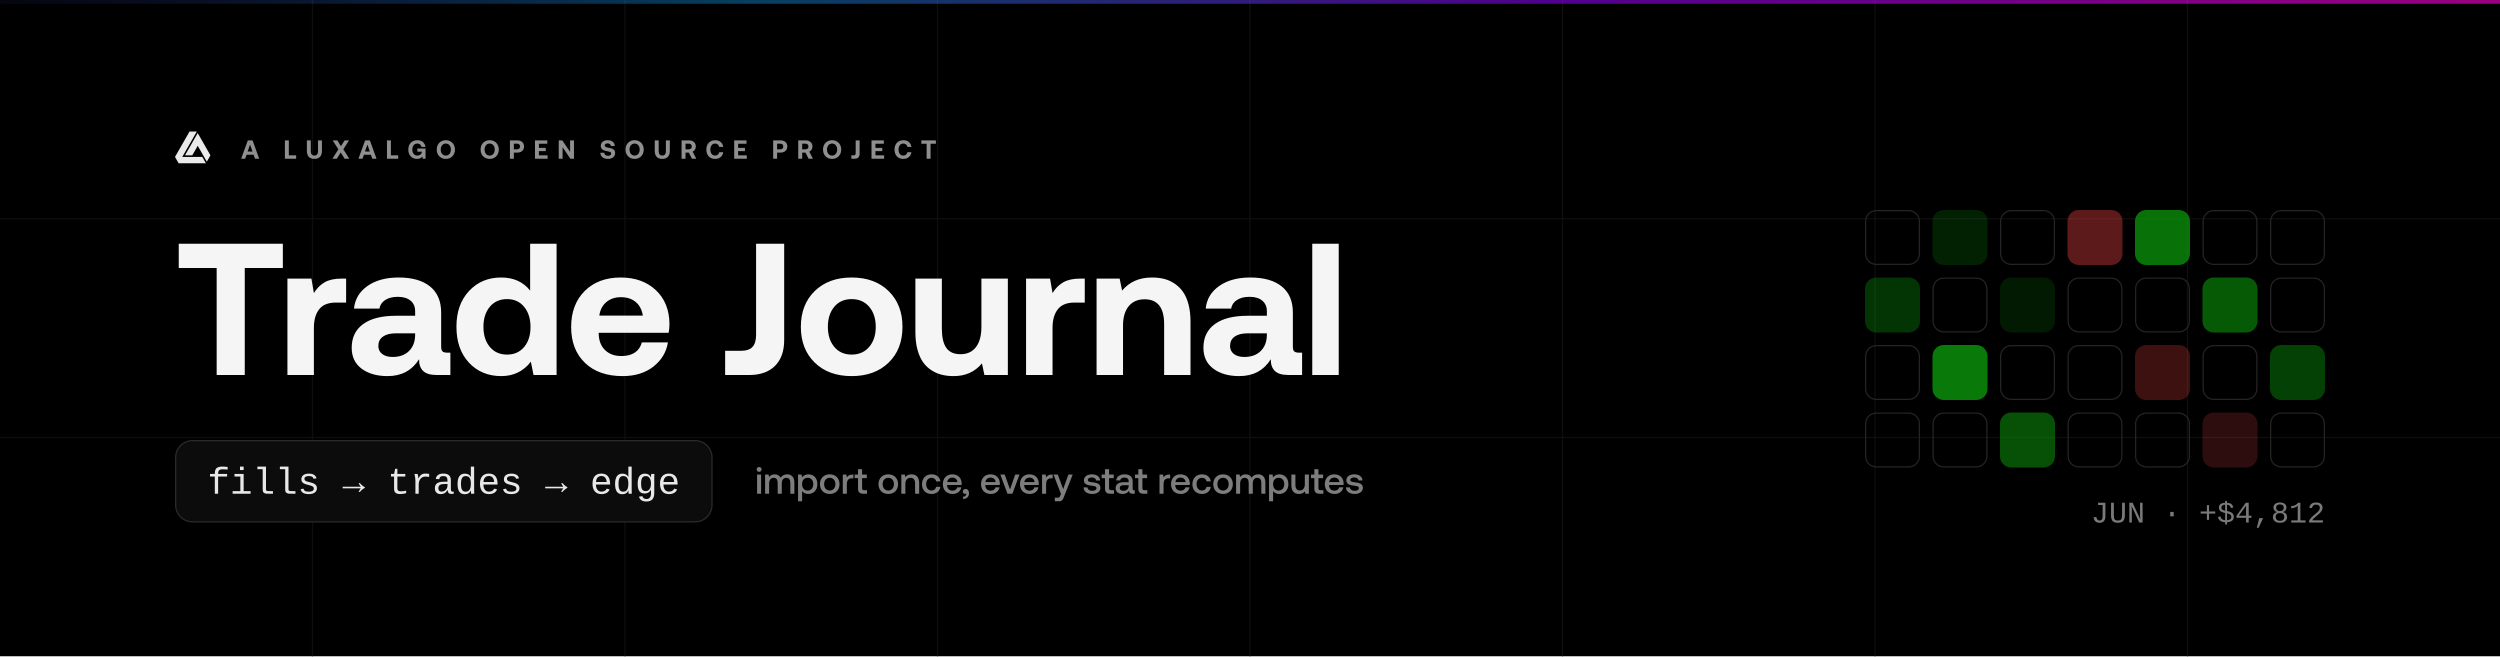
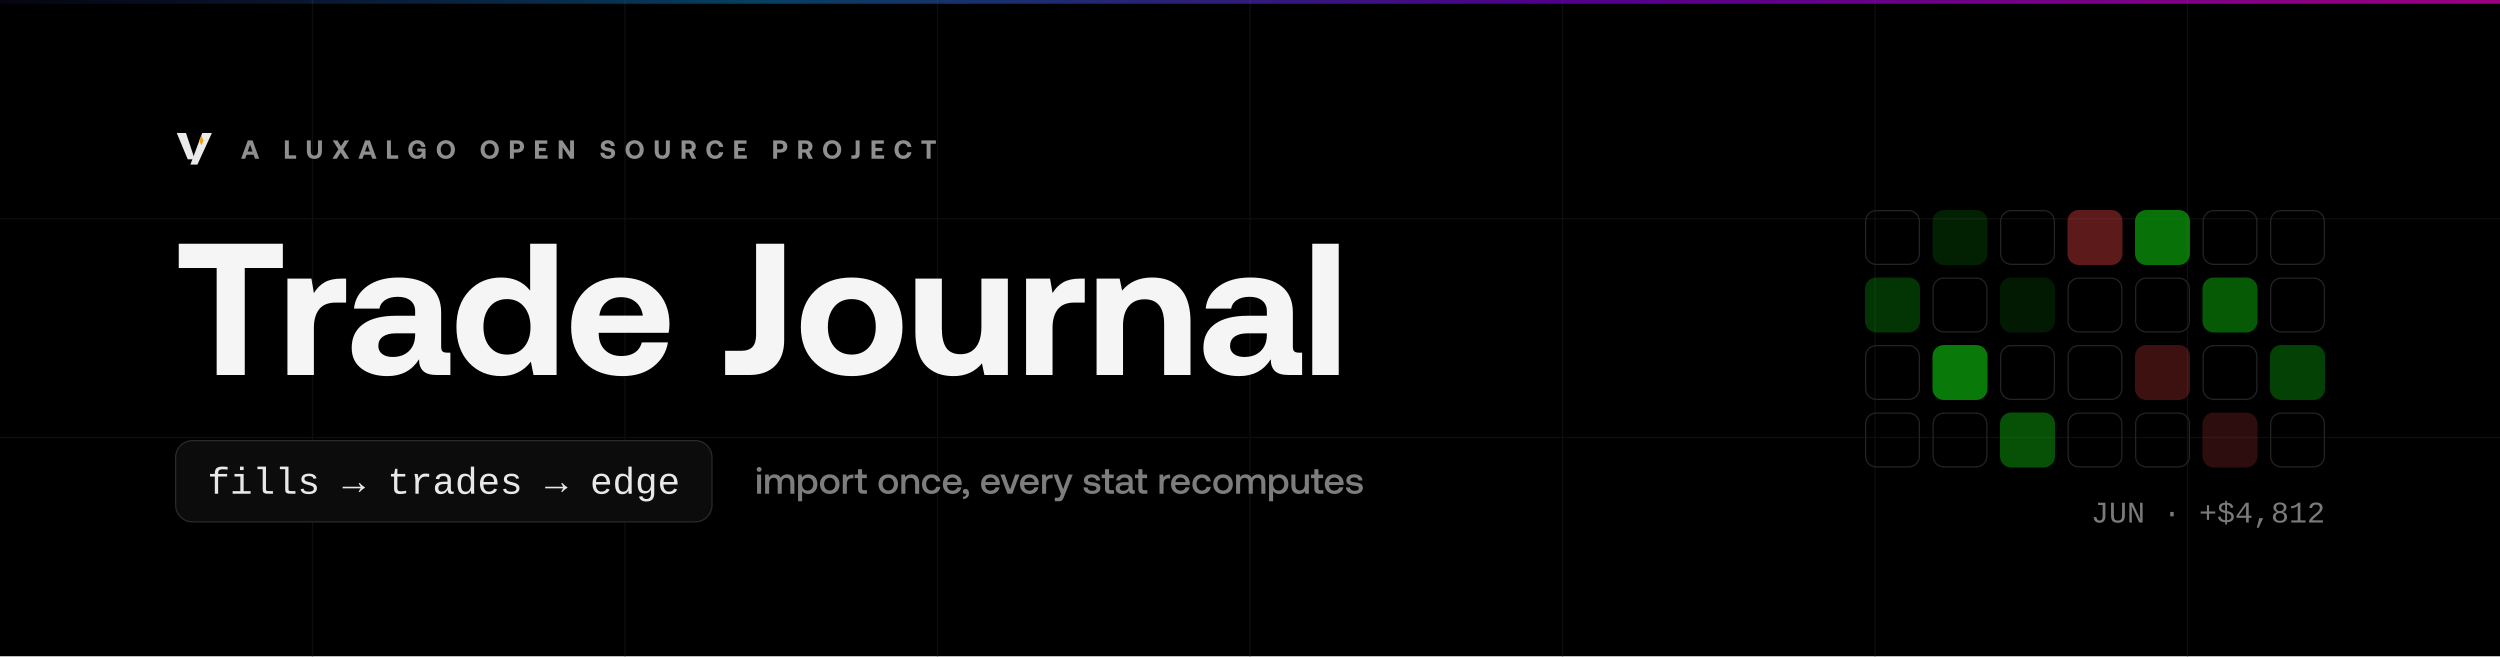
- <svg xmlns="http://www.w3.org/2000/svg" width="2000" height="525" viewBox="0 0 2000 525" fill="none" role="img" aria-label="Trade Journal, a LuxAlgo open source project: fills to trades to edge">
+ <svg xmlns="http://www.w3.org/2000/svg" width="2000" height="525" viewBox="0 0 2000 525" fill="none" role="img" aria-label="Trade Journal, a PrinceAlgo open source project: fills to trades to edge">
  <defs>
    <linearGradient id="prism" x1="0" y1="0" x2="2000" y2="0" gradientUnits="userSpaceOnUse">
      <stop offset="0" stop-color="#3746cc" stop-opacity="0.08" />
      <stop offset="0.3" stop-color="#0d8ed6" stop-opacity="0.45" />
      <stop offset="0.62" stop-color="#9200ff" stop-opacity="0.55" />
      <stop offset="1" stop-color="#ff00d6" stop-opacity="0.6" />
    </linearGradient>
  </defs>
  <rect width="2000" height="525" fill="#000000" />
  <path d="M250 0V525M500 0V525M750 0V525M1000 0V525M1250 0V525M1500 0V525M1750 0V525M0 175H2000M0 350H2000" stroke="#0e0e0e" />
  <rect width="2000" height="3" fill="url(#prism)" />
  <g transform="translate(140 105) scale(0.7027)" fill="#eaeaea">
-     <path d="M36.217 34.646l4.139-7.231L25.868 2.108 11.381 27.415h8.279l6.209-10.845z" />
-     <path d="M31.042 29.224 8.267 29.22 24.833.3h-8.277L0 29.216l4.137 7.237h31.045z" />
+     <path d="M2 2H12.5L22.5 32H14.5L2 2Z" />
+     <path d="M42 2H31L17.5 38H25.5L42 2Z" />
+     <path d="M27.5 10.5L30 5L32.5 10.5L30 16Z" fill="#f59e0b" />
  </g>
  <path d="M197.28 123.79L196.15 127L192.89 127L198.27 112.30L202.05 112.30L207.38 127L204.01 127L202.87 123.79L197.28 123.79M202.01 121.25L200.06 115.66L198.12 121.25M236.91 124.29L236.91 127L227.92 127L227.92 112.30L231.07 112.30L231.07 124.29M245.49 120.66L245.49 112.30L248.63 112.30L248.63 120.83Q248.63 122.61 249.33 123.51Q250.02 124.42 251.50 124.42Q253 124.42 253.70 123.51Q254.41 122.61 254.41 120.83L254.41 112.30L257.55 112.30L257.55 120.66Q257.55 123.81 256.01 125.47Q254.47 127.12 251.50 127.12Q248.55 127.12 247.02 125.47Q245.49 123.81 245.49 120.66M269.41 127L265.91 127L270.70 119.48L266.14 112.30L269.89 112.30L272.74 116.96L275.70 112.30L279.23 112.30L274.66 119.44L279.45 127L275.70 127L272.61 121.96M291.13 123.79L290 127L286.74 127L292.11 112.30L295.90 112.30L301.23 127L297.86 127L296.72 123.79L291.13 123.79M295.86 121.25L293.91 115.66L291.97 121.25M318.55 124.29L318.55 127L309.57 127L309.57 112.30L312.72 112.30L312.72 124.29M333.64 127.12Q330.49 127.12 328.57 125.08Q326.65 123.03 326.65 119.65Q326.65 116.24 328.61 114.21Q330.57 112.17 333.93 112.17Q336.57 112.17 338.32 113.65Q340.07 115.13 340.36 117.53L337.21 117.53Q336.93 116.28 336.05 115.56Q335.17 114.84 333.85 114.84Q332.02 114.84 330.94 116.17Q329.86 117.50 329.86 119.65Q329.86 121.81 330.93 123.13Q331.99 124.46 333.85 124.46Q334.50 124.46 335.09 124.28Q335.69 124.11 336.20 123.76Q336.71 123.42 337.06 122.84Q337.42 122.26 337.52 121.51L337.52 121.33L333.87 121.33L333.87 118.83L340.44 118.83L340.44 127L338.24 127L337.92 125.24Q337.28 126.08 336.20 126.60Q335.11 127.12 333.64 127.12M363.03 115.82Q363.94 117.53 363.94 119.65Q363.94 121.77 363.03 123.47Q362.12 125.17 360.45 126.15Q358.77 127.12 356.65 127.12Q354.53 127.12 352.86 126.15Q351.19 125.17 350.28 123.47Q349.37 121.77 349.37 119.65Q349.37 117.53 350.28 115.82Q351.19 114.12 352.86 113.15Q354.53 112.17 356.65 112.17Q358.77 112.17 360.45 113.15Q362.12 114.12 363.03 115.82M353.70 116.19Q352.58 117.55 352.58 119.65Q352.58 121.75 353.70 123.10Q354.82 124.46 356.65 124.46Q358.48 124.46 359.59 123.10Q360.70 121.75 360.70 119.65Q360.70 117.55 359.59 116.19Q358.48 114.84 356.65 114.84Q354.82 114.84 353.70 116.19M398.12 115.82Q399.03 117.53 399.03 119.65Q399.03 121.77 398.12 123.47Q397.21 125.17 395.54 126.15Q393.87 127.12 391.74 127.12Q389.62 127.12 387.95 126.15Q386.28 125.17 385.37 123.47Q384.46 121.77 384.46 119.65Q384.46 117.53 385.37 115.82Q386.28 114.12 387.95 113.15Q389.62 112.17 391.74 112.17Q393.87 112.17 395.54 113.15Q397.21 114.12 398.12 115.82M388.79 116.19Q387.67 117.55 387.67 119.65Q387.67 121.75 388.79 123.10Q389.91 124.46 391.74 124.46Q393.57 124.46 394.68 123.10Q395.79 121.75 395.79 119.65Q395.79 117.55 394.68 116.19Q393.57 114.84 391.74 114.84Q389.91 114.84 388.79 116.19M411.09 127L407.94 127L407.94 112.30L413.93 112.30Q416.33 112.30 417.78 113.63Q419.24 114.96 419.24 117.20Q419.24 119.41 417.78 120.74Q416.33 122.07 413.93 122.07L411.09 122.07L411.09 127M413.63 114.92L411.09 114.92L411.09 119.44L413.63 119.44Q414.74 119.44 415.39 118.84Q416.04 118.23 416.04 117.20Q416.04 116.15 415.39 115.54Q414.74 114.92 413.63 114.92M438.09 127L427.99 127L427.99 112.30L437.86 112.30L437.86 115.01L431.14 115.01L431.14 118.30L436.61 118.30L436.61 120.89L431.14 120.89L431.14 124.29L438.09 124.29M450.07 117.74L450.07 127L446.98 127L446.98 112.30L449.83 112.30L456.08 121.57L456.08 112.30L459.18 112.30L459.18 127L456.30 127M480.29 122.17L483.38 122.21Q483.46 123.30 484.27 123.96Q485.09 124.63 486.42 124.63Q487.54 124.63 488.24 124.16Q488.93 123.69 488.93 122.84Q488.93 122.60 488.89 122.42Q488.84 122.23 488.70 122.07Q488.56 121.91 488.44 121.80Q488.31 121.68 488.03 121.57Q487.74 121.45 487.53 121.38Q487.31 121.30 486.88 121.20Q486.45 121.10 486.15 121.04Q485.86 120.98 485.28 120.87Q484.45 120.71 483.84 120.53Q483.22 120.36 482.58 120.03Q481.94 119.71 481.54 119.27Q481.13 118.84 480.87 118.17Q480.62 117.49 480.62 116.62Q480.62 114.65 482.12 113.41Q483.63 112.17 486.10 112.17Q488.70 112.17 490.24 113.43Q491.78 114.69 491.81 116.80L488.73 116.80Q488.62 115.84 487.92 115.27Q487.23 114.70 486.10 114.70Q485.06 114.70 484.43 115.13Q483.80 115.57 483.80 116.40Q483.80 116.65 483.88 116.86Q483.96 117.06 484.07 117.22Q484.19 117.37 484.45 117.51Q484.71 117.65 484.94 117.74Q485.17 117.83 485.62 117.94Q486.06 118.05 486.41 118.11Q486.75 118.18 487.39 118.30Q488.24 118.46 488.86 118.63Q489.48 118.81 490.13 119.13Q490.79 119.44 491.19 119.87Q491.60 120.29 491.86 120.96Q492.12 121.63 492.11 122.49Q492.09 124.56 490.52 125.84Q488.94 127.12 486.37 127.12Q483.58 127.12 481.95 125.77Q480.31 124.43 480.29 122.17M514.07 115.82Q514.99 117.53 514.99 119.65Q514.99 121.77 514.07 123.47Q513.16 125.17 511.49 126.15Q509.82 127.12 507.69 127.12Q505.57 127.12 503.90 126.15Q502.23 125.17 501.32 123.47Q500.41 121.77 500.41 119.65Q500.41 117.53 501.32 115.82Q502.23 114.12 503.90 113.15Q505.57 112.17 507.69 112.17Q509.82 112.17 511.49 113.15Q513.16 114.12 514.07 115.82M504.74 116.19Q503.62 117.55 503.62 119.65Q503.62 121.75 504.74 123.10Q505.86 124.46 507.69 124.46Q509.52 124.46 510.63 123.10Q511.74 121.75 511.74 119.65Q511.74 117.55 510.63 116.19Q509.52 114.84 507.69 114.84Q505.86 114.84 504.74 116.19M523.79 120.66L523.79 112.30L526.94 112.30L526.94 120.83Q526.94 122.61 527.63 123.51Q528.32 124.42 529.81 124.42Q531.31 124.42 532.01 123.51Q532.71 122.61 532.71 120.83L532.71 112.30L535.86 112.30L535.86 120.66Q535.86 123.81 534.32 125.47Q532.77 127.12 529.81 127.12Q526.86 127.12 525.32 125.47Q523.79 123.81 523.79 120.66M548.42 127L545.27 127L545.27 112.30L551.26 112.30Q553.69 112.30 555.17 113.63Q556.65 114.97 556.65 117.20Q556.65 118.59 555.97 119.68Q555.30 120.77 554.13 121.33L557.03 127L553.54 127L551.06 122.07L548.42 122.07L548.42 127M551 114.92L548.42 114.92L548.42 119.44L551 119.44Q552.12 119.44 552.78 118.83Q553.44 118.22 553.44 117.20Q553.44 116.16 552.78 115.54Q552.12 114.92 551 114.92M572.09 127.12Q568.84 127.12 566.96 125.09Q565.08 123.06 565.08 119.65Q565.08 116.24 567.01 114.21Q568.95 112.17 572.27 112.17Q574.87 112.17 576.59 113.65Q578.30 115.14 578.59 117.55L575.40 117.55Q575.11 116.29 574.25 115.57Q573.39 114.84 572.11 114.84Q570.35 114.84 569.32 116.17Q568.28 117.49 568.28 119.65Q568.28 121.79 569.30 123.12Q570.32 124.46 572.07 124.46Q573.38 124.46 574.25 123.73Q575.11 123.01 575.40 121.75L578.57 121.75Q578.30 124.16 576.53 125.64Q574.77 127.12 572.09 127.12M597.45 127L587.35 127L587.35 112.30L597.22 112.30L597.22 115.01L590.50 115.01L590.50 118.30L595.97 118.30L595.97 120.89L590.50 120.89L590.50 124.29L597.45 124.29M621.69 127L618.54 127L618.54 112.30L624.53 112.30Q626.93 112.30 628.38 113.63Q629.84 114.96 629.84 117.20Q629.84 119.41 628.38 120.74Q626.93 122.07 624.53 122.07L621.69 122.07L621.69 127M624.23 114.92L621.69 114.92L621.69 119.44L624.23 119.44Q625.34 119.44 625.99 118.84Q626.64 118.23 626.64 117.20Q626.64 116.15 625.99 115.54Q625.34 114.92 624.23 114.92M641.74 127L638.59 127L638.59 112.30L644.58 112.30Q647.01 112.30 648.49 113.63Q649.97 114.97 649.97 117.20Q649.97 118.59 649.30 119.68Q648.62 120.77 647.45 121.33L650.35 127L646.87 127L644.39 122.07L641.74 122.07L641.74 127M644.32 114.92L641.74 114.92L641.74 119.44L644.32 119.44Q645.44 119.44 646.10 118.83Q646.76 118.22 646.76 117.20Q646.76 116.16 646.10 115.54Q645.44 114.92 644.32 114.92M672.06 115.82Q672.97 117.53 672.97 119.65Q672.97 121.77 672.06 123.47Q671.15 125.17 669.47 126.15Q667.80 127.12 665.68 127.12Q663.56 127.12 661.89 126.15Q660.21 125.17 659.31 123.47Q658.40 121.77 658.40 119.65Q658.40 117.53 659.31 115.82Q660.21 114.12 661.89 113.15Q663.56 112.17 665.68 112.17Q667.80 112.17 669.47 113.15Q671.15 114.12 672.06 115.82M662.73 116.19Q661.61 117.55 661.61 119.65Q661.61 121.75 662.73 123.10Q663.84 124.46 665.68 124.46Q667.51 124.46 668.62 123.10Q669.73 121.75 669.73 119.65Q669.73 117.55 668.62 116.19Q667.51 114.84 665.68 114.84Q663.84 114.84 662.73 116.19M684.54 122.49L684.54 112.30L687.69 112.30L687.69 123.09Q687.69 124.95 686.67 125.97Q685.64 127 683.78 127L681.08 127L681.08 124.29L682.82 124.29Q683.73 124.29 684.14 123.86Q684.54 123.42 684.54 122.49M707.31 127L697.21 127L697.21 112.30L707.08 112.30L707.08 115.01L700.36 115.01L700.36 118.30L705.83 118.30L705.83 120.89L700.36 120.89L700.36 124.29L707.31 124.29M722.63 127.12Q719.38 127.12 717.50 125.09Q715.62 123.06 715.62 119.65Q715.62 116.24 717.55 114.21Q719.49 112.17 722.81 112.17Q725.41 112.17 727.13 113.65Q728.84 115.14 729.13 117.55L725.94 117.55Q725.66 116.29 724.79 115.57Q723.93 114.84 722.65 114.84Q720.89 114.84 719.86 116.17Q718.83 117.49 718.83 119.65Q718.83 121.79 719.84 123.12Q720.86 124.46 722.61 124.46Q723.92 124.46 724.79 123.73Q725.66 123.01 725.94 121.75L729.11 121.75Q728.84 124.16 727.08 125.64Q725.31 127.12 722.63 127.12M741.30 115.01L737.05 115.01L737.05 112.30L748.71 112.30L748.71 115.01L744.45 115.01L744.45 127L741.30 127" fill="#8f8f8f" />
  <path d="M173.33 214.38L143 214.38L143 194.97L226.28 194.97L226.28 214.38L195.81 214.38L195.81 300L173.33 300L173.33 214.38M273.30 222.88L276.89 222.88L276.89 242.07L268.54 242.07Q259.53 242.07 255.32 247.45Q251.11 252.83 251.11 262.21L251.11 300L229.94 300L229.94 222.88L249.13 222.88L251.11 234.45Q254.55 228.81 259.68 225.84Q264.80 222.88 273.30 222.88M357.90 282.13L360.31 282.13L360.31 300L349.47 300Q341.71 300 338.41 296.67Q335.12 293.33 335.26 287.40Q326.77 300.88 310.07 300.88Q297.25 300.88 289.30 294.95Q281.36 289.01 281.36 278.25Q281.36 265.94 290.48 259.28Q299.59 252.61 316.81 252.61L332.11 252.61L332.11 248.88Q332.11 243.60 328.45 240.53Q324.79 237.45 318.27 237.45Q312.12 237.45 308.16 240.01Q304.21 242.58 303.55 246.90L283.19 246.90Q284.29 235.62 293.96 228.81Q303.62 222 318.86 222Q335.19 222 344.05 229.17Q352.92 236.35 352.92 250.05L352.92 277.37Q352.92 280.22 354.09 281.18Q355.26 282.13 357.90 282.13M332.11 268.21L332.11 266.67L316.66 266.67Q310 266.67 306.33 269.31Q302.67 271.95 302.67 276.78Q302.67 280.81 305.75 283.19Q308.82 285.57 314.10 285.57Q322.37 285.57 327.17 280.85Q331.97 276.12 332.11 268.21M424.11 232.47L424.11 194.97L445.27 194.97L445.27 300L426.82 300L424.69 289.38Q415.76 300.88 401.04 300.88Q385.21 300.88 375.18 290.15Q365.15 279.42 365.15 261.33Q365.15 243.60 375.22 232.80Q385.29 222 400.89 222Q415.83 222 424.11 232.47M405.65 283.67Q414.22 283.67 419.31 277.59Q424.40 271.51 424.40 261.62Q424.40 251.66 419.31 245.47Q414.22 239.28 405.65 239.28Q397.01 239.28 391.88 245.40Q386.75 251.51 386.75 261.47Q386.75 271.44 391.88 277.55Q397.01 283.67 405.65 283.67M498.08 300.88Q478.96 300.88 467.94 290.26Q456.92 279.64 456.92 261.62Q456.92 243.60 467.76 232.80Q478.60 222 496.54 222Q513.90 222 524.63 232.07Q535.36 242.14 535.58 259.06Q535.58 262.57 534.92 266.24L478.96 266.24L478.96 267.33Q479.26 275.54 484.17 280.19Q489.07 284.84 497.13 284.84Q503.65 284.84 507.86 282.06Q512.07 279.27 513.46 273.93L534.34 273.93Q532.43 285.64 522.73 293.26Q513.02 300.88 498.08 300.88M479.48 252.47L514.27 252.47Q513.17 245.43 508.55 241.59Q503.94 237.74 496.69 237.74Q489.73 237.74 485.04 241.70Q480.36 245.65 479.48 252.47M604.87 267.77L604.87 194.97L627.35 194.97L627.35 272.09Q627.35 285.35 620.03 292.68Q612.71 300 599.45 300L580.11 300L580.11 280.66L592.56 280.66Q599.08 280.66 601.98 277.55Q604.87 274.44 604.87 267.77M710.89 290.11Q699.79 300.88 681.33 300.88Q662.88 300.88 651.78 290.08Q640.68 279.27 640.68 261.47Q640.68 243.68 651.78 232.84Q662.88 222 681.33 222Q699.79 222 710.89 232.84Q721.98 243.68 721.98 261.47Q721.98 279.35 710.89 290.11M667.42 277.51Q672.54 283.67 681.33 283.67Q690.12 283.67 695.36 277.51Q700.60 271.36 700.60 261.47Q700.60 251.59 695.36 245.43Q690.12 239.28 681.33 239.28Q672.54 239.28 667.42 245.43Q662.29 251.59 662.29 261.47Q662.29 271.36 667.42 277.51M785.12 261.47L785.12 222.88L806.28 222.88L806.28 300L787.53 300L785.56 290.70Q777.13 300.88 762.92 300.88Q757.94 300.88 753.62 299.85Q749.30 298.83 745.31 296.30Q741.32 293.77 738.50 289.86Q735.68 285.94 733.99 279.79Q732.31 273.63 732.31 265.65L732.31 222.88L753.48 222.88L753.48 262.79Q753.48 273.27 757.07 278.32Q760.65 283.37 768.42 283.37Q776.33 283.37 780.72 277.73Q785.12 272.09 785.12 261.47M864.22 222.88L867.81 222.88L867.81 242.07L859.46 242.07Q850.45 242.07 846.24 247.45Q842.03 252.83 842.03 262.21L842.03 300L820.86 300L820.86 222.88L840.05 222.88L842.03 234.45Q845.47 228.81 850.60 225.84Q855.72 222.88 864.22 222.88M921.57 222Q926.77 222 931.20 223.10Q935.63 224.19 939.58 226.83Q943.54 229.47 946.36 233.42Q949.18 237.38 950.79 243.46Q952.40 249.54 952.40 257.23L952.40 300L931.31 300L931.31 259.35Q931.31 239.43 915.71 239.43Q907.50 239.43 902.96 244.96Q898.42 250.49 898.42 260.52L898.42 300L877.26 300L877.26 222.88L895.71 222.88L897.69 232.47Q906.41 222 921.57 222M1039.27 282.13L1041.68 282.13L1041.68 300L1030.84 300Q1023.08 300 1019.79 296.67Q1016.49 293.33 1016.64 287.40Q1008.14 300.88 991.44 300.88Q978.62 300.88 970.68 294.95Q962.73 289.01 962.73 278.25Q962.73 265.94 971.85 259.28Q980.97 252.61 998.18 252.61L1013.49 252.61L1013.49 248.88Q1013.49 243.60 1009.82 240.53Q1006.16 237.45 999.64 237.45Q993.49 237.45 989.54 240.01Q985.58 242.58 984.92 246.90L964.56 246.90Q965.66 235.62 975.33 228.81Q985 222 1000.23 222Q1016.56 222 1025.42 229.17Q1034.29 236.35 1034.29 250.05L1034.29 277.37Q1034.29 280.22 1035.46 281.18Q1036.63 282.13 1039.27 282.13M1013.49 268.21L1013.49 266.67L998.03 266.67Q991.37 266.67 987.71 269.31Q984.04 271.95 984.04 276.78Q984.04 280.81 987.12 283.19Q990.20 285.57 995.47 285.57Q1003.75 285.57 1008.54 280.85Q1013.34 276.12 1013.49 268.21M1070.98 300L1049.81 300L1049.81 194.97L1070.98 194.97" fill="#f5f5f5" />
  <rect x="140.5" y="352.5" width="429.1" height="65" rx="13.5" fill="#0c0c0c" stroke="#2a2a2a" />
  <path d="M181.69 381.23L174.50 381.23L174.50 395L171.86 395L171.86 381.23L168.02 381.23L168.02 379.15L171.86 379.15L171.86 378.78Q171.86 375.78 173.27 374.52Q174.69 373.26 177.98 373.26Q179.04 373.26 180.26 373.36Q181.48 373.45 182.10 373.57L182.10 375.69Q181.66 375.62 180.32 375.53Q178.98 375.44 178.29 375.44Q176.77 375.44 175.99 375.78Q175.21 376.12 174.85 376.88Q174.50 377.64 174.50 379L174.50 379.15L181.69 379.15L181.69 381.23M194.92 379.15L194.92 392.92L200.48 392.92L200.48 395L186.10 395L186.10 392.92L192.28 392.92L192.28 381.23L187.61 381.23L187.61 379.15L194.92 379.15M194.92 376.07L191.99 376.07L191.99 373.26L194.92 373.26L194.92 376.07M214.24 392.85L218.35 392.92L218.35 395L212.93 394.94Q211.28 394.65 210.52 393.62Q210.19 393.18 210.15 391.22L210.15 375.34L205.92 375.34L205.92 373.26L212.79 373.26L212.79 391.53Q212.80 392.19 213.15 392.51Q213.46 392.79 214.24 392.85M214.30 392.92M212.79 391.53M213.02 395M210.15 391.22L210.15 392.92L210.15 391.22M232.24 392.85L236.36 392.92L236.36 395L230.94 394.94Q229.28 394.65 228.52 393.62Q228.20 393.18 228.15 391.22L228.15 375.34L223.92 375.34L223.92 373.26L230.79 373.26L230.79 391.53Q230.80 392.19 231.16 392.51Q231.46 392.79 232.24 392.85M232.30 392.92M230.79 391.53M231.02 395M228.15 391.22L228.15 392.92L228.15 391.22M253.54 390.47Q253.54 392.73 251.83 394.01Q250.13 395.29 247.11 395.29Q244.09 395.29 242.52 394.35Q240.94 393.40 240.46 391.37L242.79 390.91Q243.07 392.17 243.98 392.75Q244.90 393.33 247.11 393.33Q251.06 393.33 251.06 390.83Q251.06 389.89 250.35 389.31Q249.63 388.73 248.15 388.36Q244.28 387.41 243.24 386.87Q242.20 386.33 241.64 385.52Q241.09 384.70 241.09 383.49Q241.09 381.33 242.64 380.12Q244.19 378.90 247.14 378.90Q249.72 378.90 251.25 379.88Q252.79 380.85 253.17 382.71L250.80 383Q250.64 381.95 249.76 381.41Q248.88 380.86 247.14 380.86Q243.55 380.86 243.55 383.08Q243.55 383.96 244.16 384.48Q244.76 385.01 246.11 385.33L247.86 385.79Q250.24 386.37 251.29 386.94Q252.34 387.51 252.94 388.37Q253.54 389.23 253.54 390.47M274.13 389.39L288.62 389.39Q287.79 388.41 286.88 386.50L287.93 386.50Q289.79 388.69 291.89 389.76L291.89 390.28Q289.79 391.35 287.93 393.54L286.88 393.54Q287.79 391.63 288.62 390.65L274.13 390.65L274.13 389.39M315.27 381.23L312.81 381.23L312.81 379.15L315.30 379.15L316.15 375.02L317.90 375.02L317.90 379.15L324.23 379.15L324.23 381.23L317.90 381.23L317.90 390.78Q317.90 391.94 318.53 392.50Q319.15 393.05 320.57 393.05Q322.53 393.05 324.92 392.55L324.92 394.56Q322.45 395.23 320.01 395.23Q317.64 395.23 316.45 394.23Q315.27 393.23 315.27 391.06L315.27 381.23M343.33 379.11L343.33 381.55Q341.69 381.27 340.23 381.27Q337.87 381.27 336.42 383.05Q334.97 384.82 334.97 387.56L334.97 395L332.33 395L332.33 384.73Q332.33 383.62 332.14 382.11Q331.94 380.60 331.57 379.15L334.08 379.15Q334.66 381.17 334.78 382.81L334.85 382.81Q335.58 381.17 336.29 380.40Q336.99 379.63 337.96 379.25Q338.92 378.86 340.32 378.86Q341.84 378.86 343.33 379.11M362.16 393.37Q362.54 393.37 363.02 393.27L363.02 394.91Q362.03 395.15 360.99 395.15Q359.52 395.15 358.85 394.38Q358.19 393.61 358.10 391.97L358.01 391.97Q357.06 393.74 355.76 394.52Q354.47 395.29 352.56 395.29Q350.25 395.29 349.08 394.03Q347.90 392.77 347.90 390.58Q347.90 385.46 354.55 385.39L358.01 385.33L358.01 384.47Q358.01 382.55 357.24 381.71Q356.46 380.86 354.76 380.86Q353.03 380.86 352.27 381.48Q351.51 382.09 351.36 383.38L348.61 383.13Q349.28 378.86 354.80 378.86Q357.73 378.86 359.21 380.23Q360.68 381.60 360.68 384.19L360.68 391.02Q360.68 392.19 360.99 392.78Q361.29 393.37 362.16 393.37M353.24 393.29Q354.64 393.29 355.73 392.61Q356.81 391.94 357.41 390.81Q358.01 389.68 358.01 388.48L358.01 387.18L355.23 387.24Q353.50 387.27 352.59 387.62Q351.68 387.97 351.18 388.69Q350.67 389.42 350.67 390.62Q350.67 391.82 351.32 392.55Q351.98 393.29 353.24 393.29M376.73 392.45L376.66 392.45Q375.94 393.99 374.75 394.69Q373.57 395.38 371.80 395.38Q368.84 395.38 367.45 393.34Q366.05 391.31 366.05 387.21Q366.05 378.92 371.80 378.92Q373.57 378.92 374.76 379.55Q375.96 380.18 376.67 381.61L376.70 381.61L376.67 379.40L376.67 373.26L379.31 373.26L379.31 391.73Q379.31 394.21 379.40 395L376.88 395Q376.82 394.78 376.78 393.93Q376.73 393.08 376.73 392.45M368.78 387.12Q368.78 390.37 369.65 391.86Q370.52 393.34 372.48 393.34Q374.62 393.34 375.65 391.80Q376.67 390.25 376.67 386.88Q376.67 383.74 375.69 382.30Q374.70 380.86 372.51 380.86Q370.54 380.86 369.66 382.37Q368.78 383.88 368.78 387.12M398.06 387.63L386.75 387.63Q386.75 390.30 387.93 391.81Q389.11 393.32 391.16 393.32Q392.67 393.32 393.81 392.66Q394.94 392.01 395.32 390.88L397.64 391.54Q396.99 393.36 395.27 394.33Q393.55 395.29 391.16 395.29Q387.70 395.29 385.84 393.14Q383.98 390.99 383.98 386.97Q383.98 383.06 385.81 380.96Q387.63 378.86 391.07 378.86Q394.52 378.86 396.29 380.95Q398.06 383.05 398.06 387.28L398.06 387.63M391.10 380.81Q389.14 380.81 388 382.09Q386.85 383.37 386.78 385.61L395.34 385.61Q394.93 380.81 391.10 380.81M415.57 390.47Q415.57 392.73 413.86 394.01Q412.15 395.29 409.13 395.29Q406.12 395.29 404.54 394.35Q402.97 393.40 402.48 391.37L404.81 390.91Q405.09 392.17 406.01 392.75Q406.92 393.33 409.13 393.33Q413.09 393.33 413.09 390.83Q413.09 389.89 412.37 389.31Q411.65 388.73 410.17 388.36Q406.31 387.41 405.27 386.87Q404.23 386.33 403.67 385.52Q403.11 384.70 403.11 383.49Q403.11 381.33 404.67 380.12Q406.22 378.90 409.16 378.90Q411.74 378.90 413.28 379.88Q414.82 380.85 415.20 382.71L412.83 383Q412.67 381.95 411.79 381.41Q410.91 380.86 409.16 380.86Q405.58 380.86 405.58 383.08Q405.58 383.96 406.18 384.48Q406.79 385.01 408.14 385.33L409.88 385.79Q412.27 386.37 413.32 386.94Q414.36 387.51 414.96 388.37Q415.57 389.23 415.57 390.47M436.16 389.39L450.65 389.39Q449.81 388.41 448.91 386.50L449.96 386.50Q451.82 388.69 453.92 389.76L453.92 390.28Q451.82 391.35 449.96 393.54L448.91 393.54Q449.81 391.63 450.65 390.65L436.16 390.65L436.16 389.39M488.08 387.63L476.77 387.63Q476.77 390.30 477.95 391.81Q479.13 393.32 481.18 393.32Q482.68 393.32 483.82 392.66Q484.96 392.01 485.34 390.88L487.65 391.54Q487.01 393.36 485.28 394.33Q483.56 395.29 481.18 395.29Q477.72 395.29 475.86 393.14Q474 390.99 474 386.97Q474 383.06 475.82 380.96Q477.65 378.86 481.09 378.86Q484.53 378.86 486.30 380.95Q488.08 383.05 488.08 387.28L488.08 387.63M481.12 380.81Q479.15 380.81 478.01 382.09Q476.87 383.37 476.80 385.61L485.35 385.61Q484.94 380.81 481.12 380.81M502.75 392.45L502.68 392.45Q501.96 393.99 500.78 394.69Q499.59 395.38 497.82 395.38Q494.86 395.38 493.47 393.34Q492.07 391.31 492.07 387.21Q492.07 378.92 497.82 378.92Q499.59 378.92 500.78 379.55Q501.98 380.18 502.69 381.61L502.72 381.61L502.69 379.40L502.69 373.26L505.33 373.26L505.33 391.73Q505.33 394.21 505.42 395L502.90 395Q502.84 394.78 502.80 393.93Q502.75 393.08 502.75 392.45M494.80 387.12Q494.80 390.37 495.67 391.86Q496.54 393.34 498.50 393.34Q500.64 393.34 501.67 391.80Q502.69 390.25 502.69 386.88Q502.69 383.74 501.71 382.30Q500.72 380.86 498.53 380.86Q496.56 380.86 495.68 382.37Q494.80 383.88 494.80 387.12M517.06 401.21Q514.60 401.21 513.11 400.20Q511.62 399.19 511.21 397.30L513.90 396.93Q514.15 398.03 514.98 398.63Q515.80 399.22 517.15 399.22Q520.79 399.22 520.79 394.60L520.79 391.76L520.76 391.76Q520.04 393.27 518.76 394.05Q517.49 394.82 515.73 394.82Q512.83 394.82 511.49 392.93Q510.15 391.03 510.15 386.96Q510.15 382.81 511.59 380.86Q513.02 378.90 516.01 378.90Q517.67 378.90 518.89 379.67Q520.11 380.44 520.77 381.86L520.81 381.86Q520.81 381.42 520.87 380.37Q520.93 379.33 520.99 379.15L523.50 379.15Q523.41 379.94 523.41 382.43L523.41 394.53Q523.41 397.86 521.85 399.53Q520.30 401.21 517.06 401.21M520.79 386.93Q520.79 384.10 519.69 382.48Q518.59 380.86 516.67 380.86Q514.66 380.86 513.77 382.26Q512.88 383.66 512.88 386.93Q512.88 389.14 513.25 390.42Q513.62 391.70 514.41 392.29Q515.20 392.88 516.63 392.88Q517.87 392.88 518.81 392.18Q519.76 391.48 520.27 390.14Q520.79 388.80 520.79 386.93M542.08 387.63L530.78 387.63Q530.78 390.30 531.95 391.81Q533.13 393.32 535.18 393.32Q536.69 393.32 537.83 392.66Q538.96 392.01 539.34 390.88L541.66 391.54Q541.01 393.36 539.29 394.33Q537.57 395.29 535.18 395.29Q531.73 395.29 529.87 393.14Q528.01 390.99 528.01 386.97Q528.01 383.06 529.83 380.96Q531.65 378.86 535.10 378.86Q538.54 378.86 540.31 380.95Q542.08 383.05 542.08 387.28L542.08 387.63M535.13 380.81Q533.16 380.81 532.02 382.09Q530.88 383.37 530.80 385.61L539.36 385.61Q538.95 380.81 535.13 380.81" fill="#e8e8e8" />
  <path d="M607.30 377.48C608.41 377.48 609.28 376.67 609.28 375.53C609.28 374.39 608.41 373.58 607.30 373.58C606.19 373.58 605.32 374.39 605.32 375.53C605.32 376.67 606.19 377.48 607.30 377.48M605.65 395L608.89 395L608.89 379.64L605.65 379.64M629.74 379.46C627.22 379.46 625.48 380.57 624.49 382.25C623.56 380.27 621.76 379.46 619.75 379.46C617.44 379.49 616.12 380.51 615.25 381.65L614.89 379.64L612.07 379.64L612.07 395L615.31 395L615.31 386.78C615.31 384.05 616.69 382.25 618.91 382.25C621.04 382.25 622.15 383.66 622.15 386.36L622.15 395L625.42 395L625.42 386.69C625.42 383.93 626.83 382.25 629.05 382.25C631.15 382.25 632.26 383.66 632.26 386.36L632.26 395L635.50 395L635.50 386.15C635.50 381.29 632.92 379.46 629.74 379.46M646.66 379.46C644.26 379.46 642.67 380.57 641.65 381.92L641.26 379.64L638.44 379.64L638.44 401L641.68 401L641.68 392.84C642.64 394.22 644.29 395.18 646.66 395.18C650.86 395.18 653.92 392.06 653.92 387.32C653.92 382.40 650.86 379.46 646.66 379.46M646.12 392.45C643.42 392.45 641.65 390.32 641.65 387.26C641.65 384.29 643.42 382.22 646.12 382.22C648.82 382.22 650.62 384.29 650.62 387.32C650.62 390.32 648.82 392.45 646.12 392.45M663.79 395.18C668.47 395.18 671.62 392.03 671.62 387.32C671.62 382.64 668.47 379.46 663.79 379.46C659.11 379.46 655.96 382.64 655.96 387.32C655.96 392.03 659.11 395.18 663.79 395.18M663.79 392.42C661.06 392.42 659.29 390.29 659.29 387.32C659.29 384.35 661.06 382.22 663.79 382.22C666.52 382.22 668.32 384.35 668.32 387.32C668.32 390.29 666.52 392.42 663.79 392.42M682 379.64C679.48 379.64 678.25 380.66 677.47 381.95L677.11 379.64L674.23 379.64L674.23 395L677.47 395L677.47 387.29C677.47 384.92 678.40 382.67 681.28 382.67L682.72 382.67L682.72 379.64M686.41 390.83C686.41 393.62 687.67 395 690.61 395L693.61 395L693.61 392.15L691.33 392.15C690.10 392.15 689.68 391.70 689.68 390.50L689.68 382.49L693.43 382.49L693.43 379.64L689.68 379.64L689.68 375.35L686.41 375.35L686.41 379.64L683.74 379.64L683.74 382.49L686.41 382.49M710.62 395.18C715.30 395.18 718.45 392.03 718.45 387.32C718.45 382.64 715.30 379.46 710.62 379.46C705.94 379.46 702.79 382.64 702.79 387.32C702.79 392.03 705.94 395.18 710.62 395.18M710.62 392.42C707.89 392.42 706.12 390.29 706.12 387.32C706.12 384.35 707.89 382.22 710.62 382.22C713.35 382.22 715.15 384.35 715.15 387.32C715.15 390.29 713.35 392.42 710.62 392.42M729.16 379.46C726.67 379.46 725.20 380.45 724.24 381.65L723.88 379.64L721.06 379.64L721.06 395L724.30 395L724.30 387.26C724.30 384.14 725.83 382.25 728.41 382.25C730.84 382.25 732.07 383.81 732.07 386.72L732.07 395L735.34 395L735.34 386.45C735.34 381.32 732.55 379.46 729.16 379.46M745.21 395.18C749.14 395.18 751.75 392.99 752.35 389.51L748.93 389.51C748.54 391.28 747.22 392.42 745.24 392.42C742.63 392.42 740.92 390.35 740.92 387.35C740.92 384.32 742.63 382.22 745.24 382.22C747.25 382.22 748.54 383.33 748.96 385.13L752.35 385.13C751.72 381.65 749.26 379.46 745.30 379.46C740.65 379.46 737.59 382.61 737.59 387.35C737.59 392.15 740.56 395.18 745.21 395.18M762.13 395.18C765.94 395.18 768.52 392.87 769.06 389.84L765.82 389.84C765.37 391.55 763.93 392.54 761.95 392.54C759.40 392.54 757.75 390.83 757.66 388.22L757.66 388.01L769.24 388.01C769.30 387.59 769.33 387.17 769.33 386.78C769.24 382.28 766.27 379.46 761.83 379.46C757.30 379.46 754.27 382.61 754.27 387.35C754.27 392.06 757.30 395.18 762.13 395.18M757.78 385.64C758.02 383.45 759.79 382.07 761.86 382.07C764.11 382.07 765.70 383.36 765.97 385.64M772.51 391.13C771.13 391.13 770.23 392.03 770.23 393.17C770.23 394.46 771.01 395.09 772 395.09C772.36 395.09 772.72 395 772.99 394.79C773.02 394.91 773.02 395.06 773.02 395.18C773.02 396.23 772.27 397.40 770.38 397.43L770.38 399.17C773.35 399.14 775.21 397.49 775.21 394.58C775.21 392.66 774.16 391.13 772.51 391.13M792.70 395.18C796.51 395.18 799.09 392.87 799.63 389.84L796.39 389.84C795.94 391.55 794.50 392.54 792.52 392.54C789.97 392.54 788.32 390.83 788.23 388.22L788.23 388.01L799.81 388.01C799.87 387.59 799.90 387.17 799.90 386.78C799.81 382.28 796.84 379.46 792.40 379.46C787.87 379.46 784.84 382.61 784.84 387.35C784.84 392.06 787.87 395.18 792.70 395.18M788.35 385.64C788.59 383.45 790.36 382.07 792.43 382.07C794.68 382.07 796.27 383.36 796.54 385.64M805.96 395L809.92 395L815.59 379.64L812.17 379.64L808 391.52L803.77 379.64L800.29 379.64M823.84 395.18C827.65 395.18 830.23 392.87 830.77 389.84L827.53 389.84C827.08 391.55 825.64 392.54 823.66 392.54C821.11 392.54 819.46 390.83 819.37 388.22L819.37 388.01L830.95 388.01C831.01 387.59 831.04 387.17 831.04 386.78C830.95 382.28 827.98 379.46 823.54 379.46C819.01 379.46 815.98 382.61 815.98 387.35C815.98 392.06 819.01 395.18 823.84 395.18M819.49 385.64C819.73 383.45 821.50 382.07 823.57 382.07C825.82 382.07 827.41 383.36 827.68 385.64M841.42 379.64C838.90 379.64 837.67 380.66 836.89 381.95L836.53 379.64L833.65 379.64L833.65 395L836.89 395L836.89 387.29C836.89 384.92 837.82 382.67 840.70 382.67L842.14 382.67L842.14 379.64M848.77 395.09L848.17 396.59C847.69 397.85 847.39 398.15 846.13 398.15L843.85 398.15L843.85 401L847.33 401C849.58 401 850.24 399.89 851.20 397.40L858.16 379.64L854.71 379.64L850.54 391.31L846.25 379.64L842.80 379.64M866.83 389.93C866.92 393.26 869.74 395.18 873.85 395.18C877.57 395.18 880.36 393.32 880.36 390.38C880.36 386.96 877.51 386.24 874 385.82C871.78 385.58 870.31 385.40 870.31 383.96C870.31 382.73 871.57 381.95 873.49 381.95C875.41 381.95 876.73 382.94 876.91 384.35L880.09 384.35C879.88 381.20 877.21 379.46 873.43 379.46C869.74 379.43 867.13 381.32 867.13 384.23C867.13 387.41 869.89 388.16 873.40 388.58C875.77 388.88 877.18 389 877.18 390.65C877.18 391.88 875.86 392.66 873.85 392.66C871.51 392.66 870.13 391.52 870.01 389.93M883.99 390.83C883.99 393.62 885.25 395 888.19 395L891.19 395L891.19 392.15L888.91 392.15C887.68 392.15 887.26 391.70 887.26 390.50L887.26 382.49L891.01 382.49L891.01 379.64L887.26 379.64L887.26 375.35L883.99 375.35L883.99 379.64L881.32 379.64L881.32 382.49L883.99 382.49M907.12 392.18C906.46 392.18 906.13 391.97 906.13 391.19L906.13 385.04C906.13 381.41 903.79 379.46 899.71 379.46C895.84 379.46 893.26 381.32 892.93 384.32L896.11 384.32C896.35 382.97 897.64 382.07 899.56 382.07C901.69 382.07 902.92 383.12 902.92 384.83L902.92 385.76L899.05 385.76C894.76 385.76 892.48 387.53 892.48 390.68C892.48 393.53 894.82 395.18 898.18 395.18C900.67 395.18 902.23 394.10 903.25 392.54C903.25 394.07 903.97 395 906.07 395L907.78 395L907.78 392.18M902.92 388.70C902.89 391.07 901.33 392.66 898.63 392.66C896.86 392.66 895.78 391.76 895.78 390.47C895.78 388.91 896.89 388.16 898.90 388.16L902.92 388.16M910.66 390.83C910.66 393.62 911.92 395 914.86 395L917.86 395L917.86 392.15L915.58 392.15C914.35 392.15 913.93 391.70 913.93 390.50L913.93 382.49L917.68 382.49L917.68 379.64L913.93 379.64L913.93 375.35L910.66 375.35L910.66 379.64L907.99 379.64L907.99 382.49L910.66 382.49M935.38 379.64C932.86 379.64 931.63 380.66 930.85 381.95L930.49 379.64L927.61 379.64L927.61 395L930.85 395L930.85 387.29C930.85 384.92 931.78 382.67 934.66 382.67L936.10 382.67L936.10 379.64M944.68 395.18C948.49 395.18 951.07 392.87 951.61 389.84L948.37 389.84C947.92 391.55 946.48 392.54 944.50 392.54C941.95 392.54 940.30 390.83 940.21 388.22L940.21 388.01L951.79 388.01C951.85 387.59 951.88 387.17 951.88 386.78C951.79 382.28 948.82 379.46 944.38 379.46C939.85 379.46 936.82 382.61 936.82 387.35C936.82 392.06 939.85 395.18 944.68 395.18M940.33 385.64C940.57 383.45 942.34 382.07 944.41 382.07C946.66 382.07 948.25 383.36 948.52 385.64M961.54 395.18C965.47 395.18 968.08 392.99 968.68 389.51L965.26 389.51C964.87 391.28 963.55 392.42 961.57 392.42C958.96 392.42 957.25 390.35 957.25 387.35C957.25 384.32 958.96 382.22 961.57 382.22C963.58 382.22 964.87 383.33 965.29 385.13L968.68 385.13C968.05 381.65 965.59 379.46 961.63 379.46C956.98 379.46 953.92 382.61 953.92 387.35C953.92 392.15 956.89 395.18 961.54 395.18M978.43 395.18C983.11 395.18 986.26 392.03 986.26 387.32C986.26 382.64 983.11 379.46 978.43 379.46C973.75 379.46 970.60 382.64 970.60 387.32C970.60 392.03 973.75 395.18 978.43 395.18M978.43 392.42C975.70 392.42 973.93 390.29 973.93 387.32C973.93 384.35 975.70 382.22 978.43 382.22C981.16 382.22 982.96 384.35 982.96 387.32C982.96 390.29 981.16 392.42 978.43 392.42M1006.54 379.46C1004.02 379.46 1002.28 380.57 1001.29 382.25C1000.36 380.27 998.56 379.46 996.55 379.46C994.24 379.49 992.92 380.51 992.05 381.65L991.69 379.64L988.87 379.64L988.87 395L992.11 395L992.11 386.78C992.11 384.05 993.49 382.25 995.71 382.25C997.84 382.25 998.95 383.66 998.95 386.36L998.95 395L1002.22 395L1002.22 386.69C1002.22 383.93 1003.63 382.25 1005.85 382.25C1007.95 382.25 1009.06 383.66 1009.06 386.36L1009.06 395L1012.30 395L1012.30 386.15C1012.30 381.29 1009.72 379.46 1006.54 379.46M1023.46 379.46C1021.06 379.46 1019.47 380.57 1018.45 381.92L1018.06 379.64L1015.24 379.64L1015.24 401L1018.48 401L1018.48 392.84C1019.44 394.22 1021.09 395.18 1023.46 395.18C1027.66 395.18 1030.72 392.06 1030.72 387.32C1030.72 382.40 1027.66 379.46 1023.46 379.46M1022.92 392.45C1020.22 392.45 1018.45 390.32 1018.45 387.26C1018.45 384.29 1020.22 382.22 1022.92 382.22C1025.62 382.22 1027.42 384.29 1027.42 387.32C1027.42 390.32 1025.62 392.45 1022.92 392.45M1043.86 387.32C1043.86 390.50 1042.36 392.36 1039.90 392.36C1037.53 392.36 1036.33 390.83 1036.33 387.83L1036.33 379.64L1033.09 379.64L1033.09 388.19C1033.09 393.44 1035.88 395.18 1039.15 395.18C1041.52 395.18 1042.93 394.22 1043.89 393.05L1044.25 395L1047.10 395L1047.10 379.64L1043.86 379.64M1051.48 390.83C1051.48 393.62 1052.74 395 1055.68 395L1058.68 395L1058.68 392.15L1056.40 392.15C1055.17 392.15 1054.75 391.70 1054.75 390.50L1054.75 382.49L1058.50 382.49L1058.50 379.64L1054.75 379.64L1054.75 375.35L1051.48 375.35L1051.48 379.64L1048.81 379.64L1048.81 382.49L1051.48 382.49M1067.71 395.18C1071.52 395.18 1074.10 392.87 1074.64 389.84L1071.40 389.84C1070.95 391.55 1069.51 392.54 1067.53 392.54C1064.98 392.54 1063.33 390.83 1063.24 388.22L1063.24 388.01L1074.82 388.01C1074.88 387.59 1074.91 387.17 1074.91 386.78C1074.82 382.28 1071.85 379.46 1067.41 379.46C1062.88 379.46 1059.85 382.61 1059.85 387.35C1059.85 392.06 1062.88 395.18 1067.71 395.18M1063.36 385.64C1063.60 383.45 1065.37 382.07 1067.44 382.07C1069.69 382.07 1071.28 383.36 1071.55 385.64M1076.77 389.93C1076.86 393.26 1079.68 395.18 1083.79 395.18C1087.51 395.18 1090.30 393.32 1090.30 390.38C1090.30 386.96 1087.45 386.24 1083.94 385.82C1081.72 385.58 1080.25 385.40 1080.25 383.96C1080.25 382.73 1081.51 381.95 1083.43 381.95C1085.35 381.95 1086.67 382.94 1086.85 384.35L1090.03 384.35C1089.82 381.20 1087.15 379.46 1083.37 379.46C1079.68 379.43 1077.07 381.32 1077.07 384.23C1077.07 387.41 1079.83 388.16 1083.34 388.58C1085.71 388.88 1087.12 389 1087.12 390.65C1087.12 391.88 1085.80 392.66 1083.79 392.66C1081.45 392.66 1080.07 391.52 1079.95 389.93" fill="#7d7d7d" />
  <g>
    <rect x="1492.5" y="168.5" width="43" height="43" rx="8.5" stroke="#242424" />
    <rect x="1546" y="168" width="44" height="44" rx="9" fill="#0ca30c" fill-opacity="0.2" />
    <rect x="1600.5" y="168.5" width="43" height="43" rx="8.5" stroke="#242424" />
    <rect x="1654" y="168" width="44" height="44" rx="9" fill="#d03b3b" fill-opacity="0.45" />
    <rect x="1708" y="168" width="44" height="44" rx="9" fill="#0ca30c" fill-opacity="0.7" />
    <rect x="1762.5" y="168.5" width="43" height="43" rx="8.5" stroke="#242424" />
    <rect x="1816.5" y="168.5" width="43" height="43" rx="8.5" stroke="#242424" />
    <rect x="1492" y="222" width="44" height="44" rx="9" fill="#0ca30c" fill-opacity="0.32" />
    <rect x="1546.5" y="222.5" width="43" height="43" rx="8.5" stroke="#242424" />
    <rect x="1600" y="222" width="44" height="44" rx="9" fill="#0ca30c" fill-opacity="0.16" />
    <rect x="1654.5" y="222.5" width="43" height="43" rx="8.5" stroke="#242424" />
    <rect x="1708.5" y="222.5" width="43" height="43" rx="8.5" stroke="#242424" />
    <rect x="1762" y="222" width="44" height="44" rx="9" fill="#0ca30c" fill-opacity="0.55" />
    <rect x="1816.5" y="222.5" width="43" height="43" rx="8.5" stroke="#242424" />
    <rect x="1492.5" y="276.5" width="43" height="43" rx="8.5" stroke="#242424" />
    <rect x="1546" y="276" width="44" height="44" rx="9" fill="#0ca30c" fill-opacity="0.75" />
    <rect x="1600.5" y="276.5" width="43" height="43" rx="8.5" stroke="#242424" />
    <rect x="1654.5" y="276.5" width="43" height="43" rx="8.5" stroke="#242424" />
    <rect x="1708" y="276" width="44" height="44" rx="9" fill="#d03b3b" fill-opacity="0.3" />
    <rect x="1762.5" y="276.5" width="43" height="43" rx="8.5" stroke="#242424" />
    <rect x="1816" y="276" width="44" height="44" rx="9" fill="#0ca30c" fill-opacity="0.4" />
    <rect x="1492.5" y="330.5" width="43" height="43" rx="8.5" stroke="#242424" />
    <rect x="1546.5" y="330.5" width="43" height="43" rx="8.5" stroke="#242424" />
    <rect x="1600" y="330" width="44" height="44" rx="9" fill="#0ca30c" fill-opacity="0.5" />
    <rect x="1654.5" y="330.5" width="43" height="43" rx="8.5" stroke="#242424" />
    <rect x="1708.5" y="330.5" width="43" height="43" rx="8.5" stroke="#242424" />
    <rect x="1762" y="330" width="44" height="44" rx="9" fill="#d03b3b" fill-opacity="0.22" />
    <rect x="1816.5" y="330.5" width="43" height="43" rx="8.5" stroke="#242424" />
  </g>
  <path d="M1684.32 402.19L1684.32 413.08Q1684.32 415.53 1683.09 416.88Q1681.86 418.23 1679.64 418.23Q1677.63 418.23 1676.44 417.19Q1675.24 416.15 1674.83 413.90L1677.02 413.54Q1677.23 414.92 1677.92 415.67Q1678.61 416.42 1679.65 416.42Q1682.10 416.42 1682.10 413.13L1682.10 404.02L1678.45 404.02L1678.45 402.19L1684.32 402.19M1699.89 402.19L1699.89 412.26Q1699.89 415.39 1698.55 416.81Q1697.21 418.23 1694.26 418.23Q1691.40 418.23 1690.12 416.86Q1688.84 415.48 1688.84 412.47L1688.84 402.19L1691.07 402.19L1691.07 412.16Q1691.07 414.55 1691.76 415.49Q1692.45 416.42 1694.25 416.42Q1696.14 416.42 1696.90 415.46Q1697.66 414.50 1697.66 412.01L1697.66 402.19L1699.89 402.19M1714.07 418L1711.37 418L1705.28 404.76Q1705.46 406.77 1705.46 407.73L1705.46 418L1703.47 418L1703.47 402.19L1706.07 402.19L1712.26 415.53Q1712.05 413.84 1712.05 412.32L1712.05 402.19L1714.07 402.19L1714.07 418M1738.95 413.08L1736.19 413.08L1736.19 409.57L1738.95 409.57L1738.95 413.08M1772.20 410.88L1767.23 410.88L1767.23 415.89L1765.51 415.89L1765.51 410.88L1760.54 410.88L1760.54 409.16L1765.51 409.16L1765.51 404.15L1767.23 404.15L1767.23 409.16L1772.20 409.16L1772.20 410.88M1787.06 413.55Q1787.06 415.45 1785.66 416.55Q1784.25 417.66 1781.63 417.77L1781.63 419.65L1780.13 419.65L1780.13 417.77Q1775.18 417.60 1774.36 413.56L1776.35 413.13Q1776.66 414.60 1777.59 415.33Q1778.53 416.07 1780.13 416.15L1780.13 410.42L1779.77 410.32Q1777.80 409.84 1776.88 409.28Q1775.96 408.71 1775.54 407.91Q1775.11 407.11 1775.11 406.01Q1775.11 404.27 1776.39 403.29Q1777.68 402.31 1780.13 402.23L1780.13 400.70L1781.63 400.70L1781.63 402.23Q1783.80 402.31 1784.99 403.16Q1786.17 404.01 1786.70 405.99L1784.66 406.38Q1784.40 405.13 1783.65 404.50Q1782.90 403.87 1781.63 403.79L1781.63 408.78Q1783.64 409.27 1784.54 409.69Q1785.45 410.11 1785.98 410.65Q1786.52 411.19 1786.79 411.90Q1787.06 412.61 1787.06 413.55M1777.13 406.07Q1777.13 406.74 1777.40 407.19Q1777.68 407.64 1778.20 407.94Q1778.73 408.24 1780.13 408.60L1780.13 403.76Q1778.65 403.82 1777.89 404.41Q1777.13 405 1777.13 406.07M1785.05 413.51Q1785.05 412.74 1784.72 412.23Q1784.40 411.73 1783.82 411.40Q1783.23 411.06 1781.63 410.65L1781.63 416.17Q1783.31 416.07 1784.18 415.38Q1785.05 414.70 1785.05 413.51M1801.17 414.26L1798.97 414.26L1798.97 418L1796.86 418L1796.86 414.26L1789.20 414.26L1789.20 412.62L1796.64 402.19L1798.97 402.19L1798.97 412.60L1801.17 412.60L1801.17 414.26M1796.86 412.60L1796.86 404.48L1791 412.60L1796.86 412.60M1806.87 422.25L1805.43 422.25L1807.41 414.50L1810.51 414.50L1806.87 422.25M1829.61 413.57Q1829.61 415.73 1828.15 416.98Q1826.70 418.23 1823.99 418.23Q1821.34 418.23 1819.85 417Q1818.35 415.77 1818.35 413.59Q1818.35 412.08 1819.28 411.02Q1820.20 409.96 1821.64 409.71L1821.64 409.67Q1820.33 409.35 1819.54 408.33Q1818.74 407.31 1818.74 406Q1818.74 404.85 1819.39 403.91Q1820.04 402.98 1821.22 402.46Q1822.41 401.95 1823.94 401.95Q1825.55 401.95 1826.74 402.47Q1827.94 402.99 1828.57 403.91Q1829.20 404.84 1829.20 406.02Q1829.20 407.35 1828.39 408.37Q1827.59 409.39 1826.27 409.64L1826.27 409.69Q1827.80 409.94 1828.71 410.97Q1829.61 412.01 1829.61 413.57M1827.01 406.14Q1827.01 404.84 1826.22 404.18Q1825.43 403.52 1823.94 403.52Q1822.50 403.52 1821.70 404.18Q1820.89 404.85 1820.89 406.14Q1820.89 407.44 1821.70 408.16Q1822.51 408.87 1823.96 408.87Q1827.01 408.87 1827.01 406.14M1827.42 413.37Q1827.42 411.96 1826.51 411.21Q1825.59 410.45 1823.94 410.45Q1822.35 410.45 1821.44 411.27Q1820.53 412.08 1820.53 413.42Q1820.53 415 1821.42 415.83Q1822.30 416.65 1824.01 416.65Q1825.73 416.65 1826.58 415.84Q1827.42 415.04 1827.42 413.37M1844.44 418L1833.04 418L1833.04 416.30L1838.18 416.30L1838.18 404.34Q1837.75 405.25 1836.12 405.93Q1834.50 406.61 1832.93 406.61L1832.93 404.88Q1834.66 404.88 1836.21 404.11Q1837.75 403.35 1838.36 402.19L1840.30 402.19L1840.30 416.30L1844.44 416.30L1844.44 418M1858.30 418L1847.29 418L1847.29 416.63Q1847.86 415.35 1849.07 414.06Q1850.29 412.76 1852.37 411.10Q1854.23 409.61 1855.05 408.51Q1855.88 407.41 1855.88 406.39Q1855.88 405.09 1855.07 404.38Q1854.26 403.68 1852.76 403.68Q1851.42 403.68 1850.60 404.41Q1849.77 405.14 1849.62 406.47L1847.46 406.27Q1847.70 404.28 1849.09 403.11Q1850.48 401.95 1852.76 401.95Q1855.25 401.95 1856.65 403.07Q1858.04 404.20 1858.04 406.26Q1858.04 407.61 1857.15 408.95Q1856.26 410.29 1854.49 411.70Q1852.08 413.62 1851.15 414.53Q1850.21 415.43 1849.83 416.29L1858.30 416.29" fill="#7a7a7a" />
</svg>
